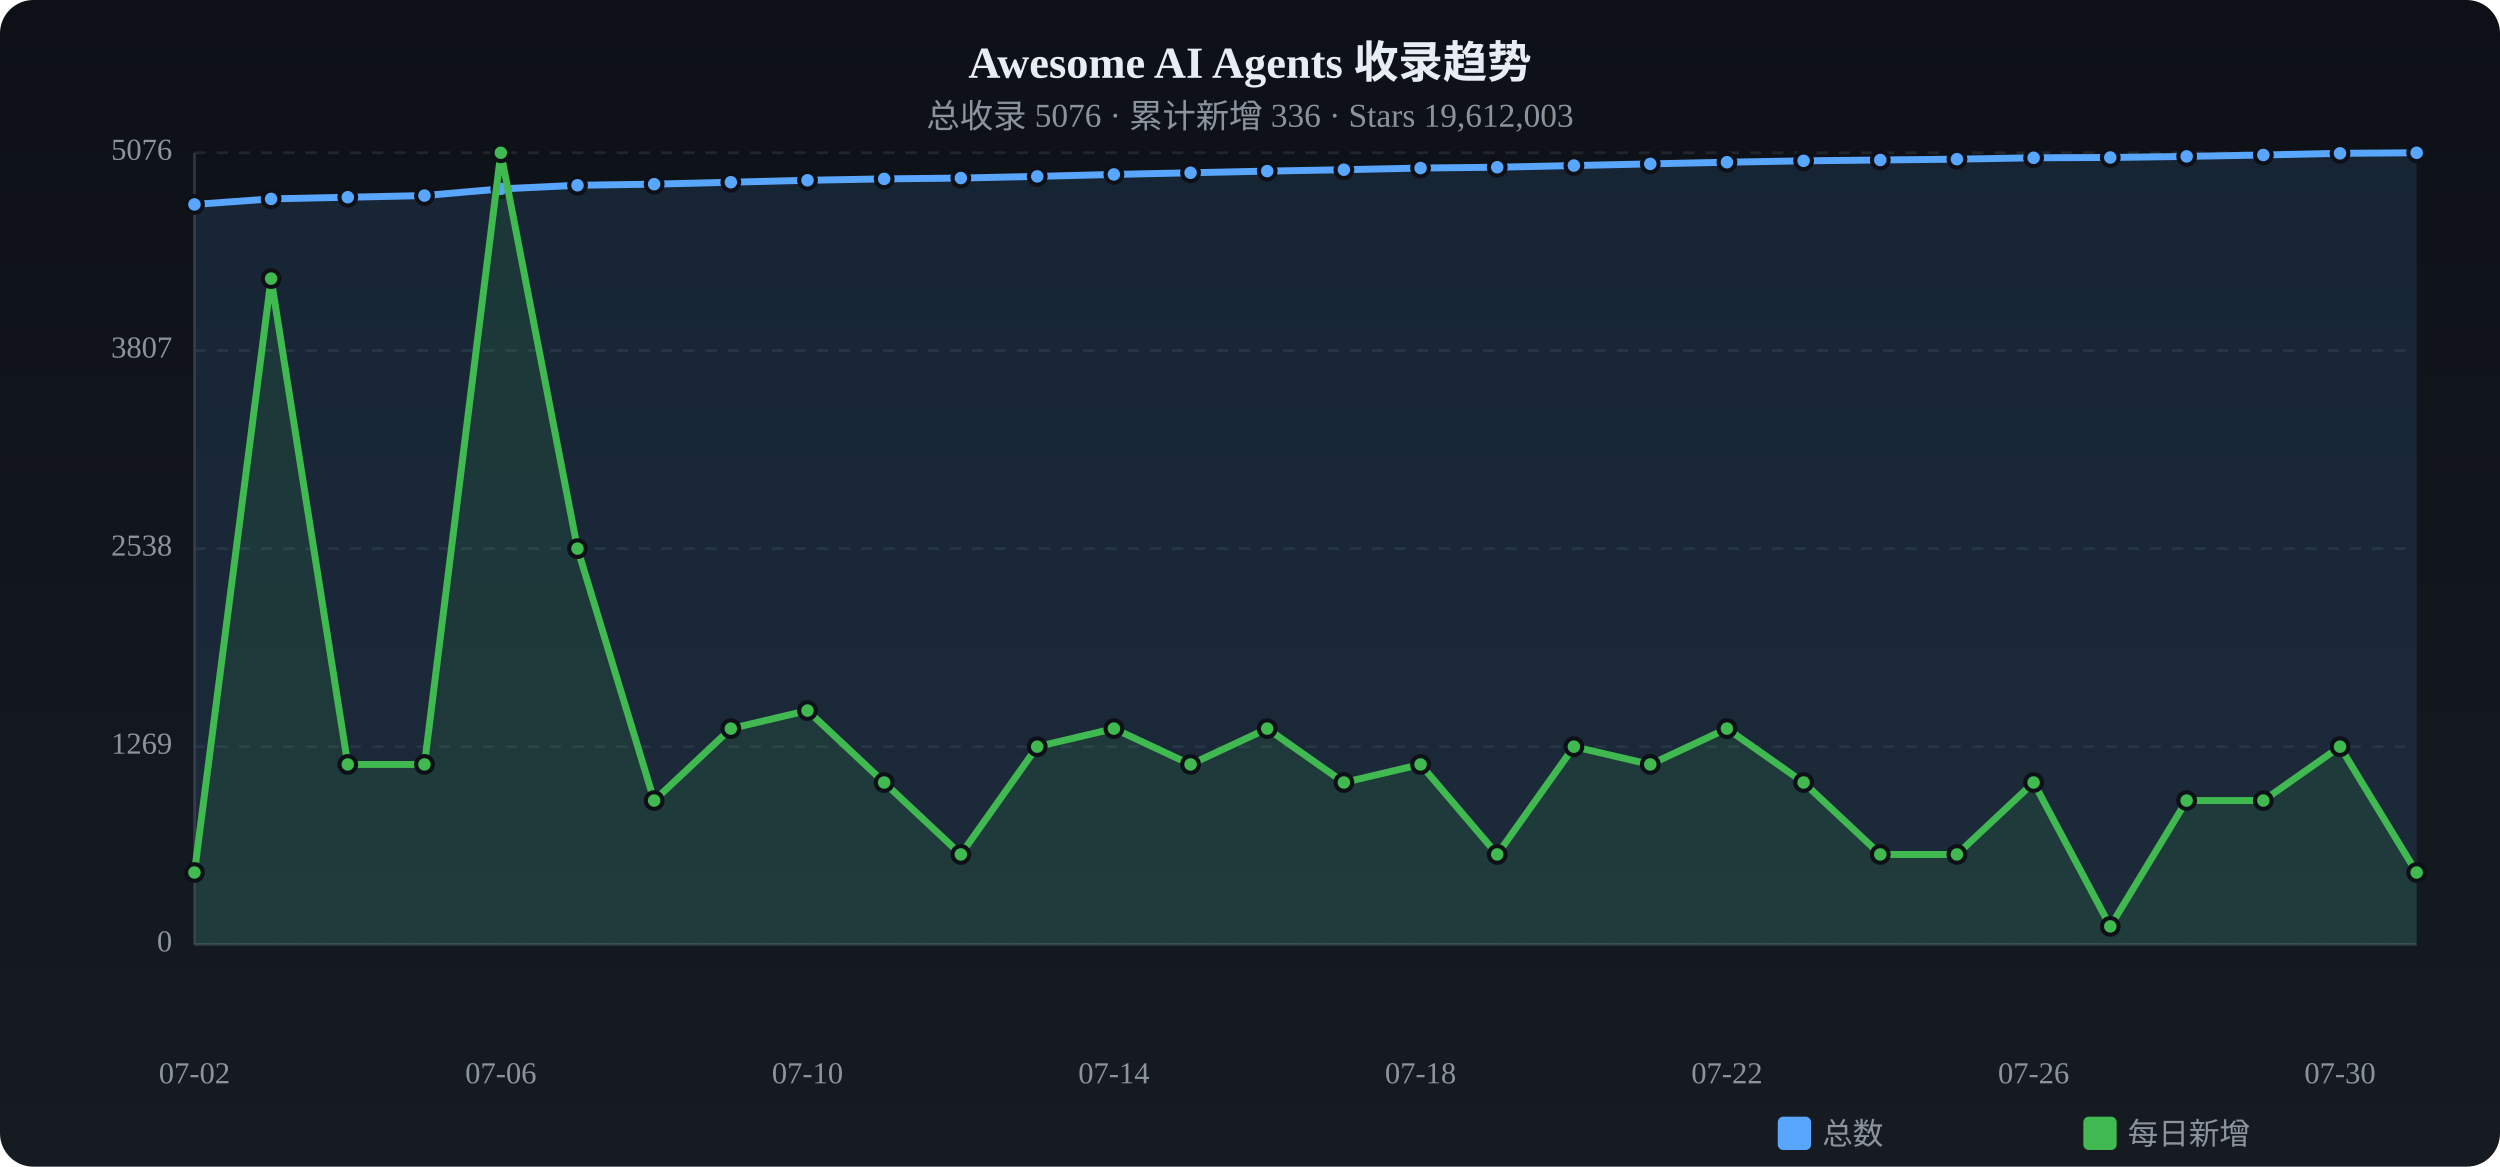
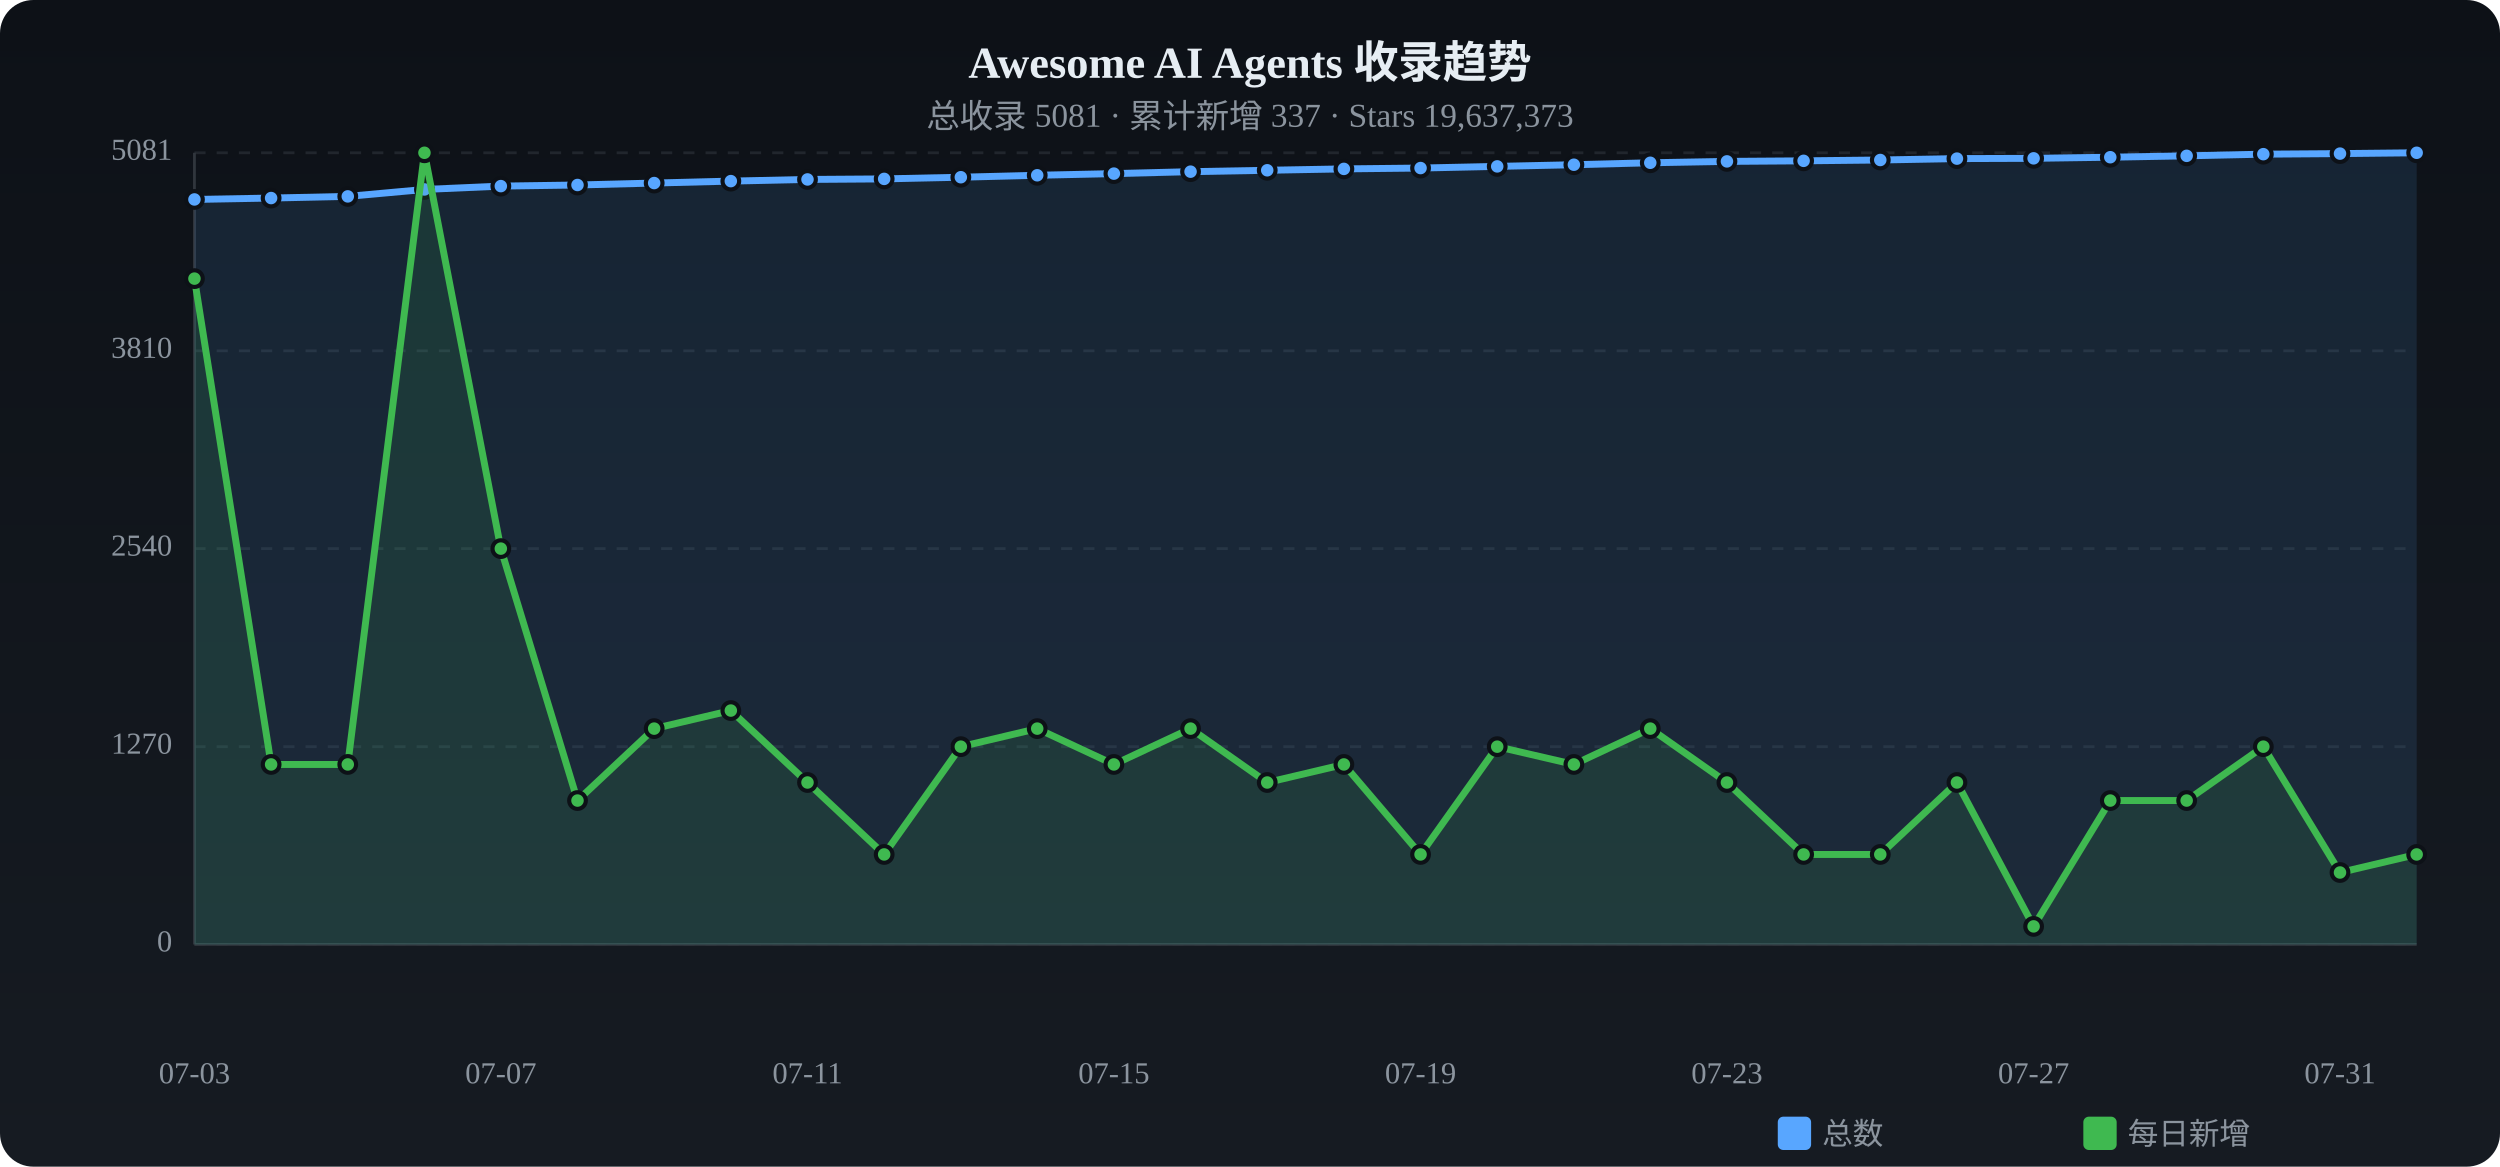
<svg xmlns="http://www.w3.org/2000/svg" viewBox="0 0 900 420" width="900" height="420">
  <defs>
    <linearGradient id="tbg" x1="0%" y1="0%" x2="0%" y2="100%">
      <stop offset="0%" stop-color="#0d1117" />
      <stop offset="100%" stop-color="#161b22" />
    </linearGradient>
  </defs>
  <rect width="900" height="420" rx="12" fill="url(#tbg)" />
  <text x="450.0" y="28" text-anchor="middle" fill="#e6edf3" font-size="16" font-weight="bold">Awesome AI Agents 收录趋势</text>
-   <text x="450.0" y="46" text-anchor="middle" fill="#8b949e" font-size="12">总收录 5076 · 累计新增 336 · Stars 19,612,003</text>
+   <text x="450.0" y="46" text-anchor="middle" fill="#8b949e" font-size="12">总收录 5081 · 累计新增 337 · Stars 19,637,373</text>
  <text x="62" y="340.0" text-anchor="end" fill="#8b949e" font-size="11" dominant-baseline="middle">0</text>
  <line x1="70" y1="340.0" x2="870" y2="340.0" stroke="#21262d" stroke-dasharray="4 4" />
-   <text x="62" y="268.8" text-anchor="end" fill="#8b949e" font-size="11" dominant-baseline="middle">1269</text>
+   <text x="62" y="268.8" text-anchor="end" fill="#8b949e" font-size="11" dominant-baseline="middle">1270</text>
  <line x1="70" y1="268.8" x2="870" y2="268.8" stroke="#21262d" stroke-dasharray="4 4" />
-   <text x="62" y="197.5" text-anchor="end" fill="#8b949e" font-size="11" dominant-baseline="middle">2538</text>
+   <text x="62" y="197.5" text-anchor="end" fill="#8b949e" font-size="11" dominant-baseline="middle">2540</text>
  <line x1="70" y1="197.5" x2="870" y2="197.5" stroke="#21262d" stroke-dasharray="4 4" />
-   <text x="62" y="126.2" text-anchor="end" fill="#8b949e" font-size="11" dominant-baseline="middle">3807</text>
-   <line x1="70" y1="126.2" x2="870" y2="126.2" stroke="#21262d" stroke-dasharray="4 4" />
-   <text x="62" y="55.0" text-anchor="end" fill="#8b949e" font-size="11" dominant-baseline="middle">5076</text>
+   <text x="62" y="126.3" text-anchor="end" fill="#8b949e" font-size="11" dominant-baseline="middle">3810</text>
+   <line x1="70" y1="126.3" x2="870" y2="126.3" stroke="#21262d" stroke-dasharray="4 4" />
+   <text x="62" y="55.0" text-anchor="end" fill="#8b949e" font-size="11" dominant-baseline="middle">5081</text>
  <line x1="70" y1="55.0" x2="870" y2="55.0" stroke="#21262d" stroke-dasharray="4 4" />
  <line x1="70" y1="55" x2="70" y2="340" stroke="#30363d" />
  <line x1="70" y1="340" x2="870" y2="340" stroke="#30363d" />
-   <path d="M70.0,73.6 L97.6,71.6 L125.2,71.0 L152.8,70.4 L180.3,68.0 L207.9,66.7 L235.5,66.3 L263.1,65.6 L290.7,64.9 L318.3,64.4 L345.9,64.1 L373.4,63.5 L401.0,62.8 L428.6,62.2 L456.2,61.6 L483.8,61.1 L511.4,60.5 L539.0,60.2 L566.6,59.6 L594.1,59.0 L621.7,58.4 L649.3,57.9 L676.9,57.6 L704.5,57.3 L732.1,56.8 L759.7,56.7 L787.2,56.3 L814.8,55.8 L842.4,55.2 L870.0,55.0 L870.0,340 L70.0,340 Z" fill="#58a6ff" opacity="0.12" />
-   <polyline points="70.0,73.6 97.6,71.6 125.2,71.0 152.8,70.4 180.3,68.0 207.9,66.7 235.5,66.3 263.1,65.6 290.7,64.9 318.3,64.4 345.9,64.1 373.4,63.5 401.0,62.8 428.6,62.2 456.2,61.6 483.8,61.1 511.4,60.5 539.0,60.2 566.6,59.6 594.1,59.0 621.7,58.4 649.3,57.9 676.9,57.6 704.5,57.3 732.1,56.8 759.7,56.7 787.2,56.3 814.8,55.8 842.4,55.2 870.0,55.0" fill="none" stroke="#58a6ff" stroke-width="2.5" stroke-linecap="round" stroke-linejoin="round" />
-   <circle cx="70.0" cy="73.6" r="3" fill="#58a6ff" stroke="#0d1117" stroke-width="1.5" />
-   <circle cx="97.6" cy="71.6" r="3" fill="#58a6ff" stroke="#0d1117" stroke-width="1.5" />
-   <circle cx="125.2" cy="71.0" r="3" fill="#58a6ff" stroke="#0d1117" stroke-width="1.5" />
-   <circle cx="152.8" cy="70.4" r="3" fill="#58a6ff" stroke="#0d1117" stroke-width="1.5" />
-   <circle cx="180.3" cy="68.0" r="3" fill="#58a6ff" stroke="#0d1117" stroke-width="1.5" />
-   <circle cx="207.9" cy="66.7" r="3" fill="#58a6ff" stroke="#0d1117" stroke-width="1.5" />
-   <circle cx="235.5" cy="66.3" r="3" fill="#58a6ff" stroke="#0d1117" stroke-width="1.5" />
-   <circle cx="263.1" cy="65.6" r="3" fill="#58a6ff" stroke="#0d1117" stroke-width="1.5" />
-   <circle cx="290.7" cy="64.9" r="3" fill="#58a6ff" stroke="#0d1117" stroke-width="1.5" />
+   <path d="M70.0,71.8 L97.6,71.3 L125.2,70.7 L152.8,68.2 L180.3,67.0 L207.9,66.6 L235.5,65.9 L263.1,65.2 L290.7,64.6 L318.3,64.4 L345.9,63.8 L373.4,63.1 L401.0,62.5 L428.6,61.8 L456.2,61.3 L483.8,60.8 L511.4,60.5 L539.0,59.9 L566.6,59.3 L594.1,58.6 L621.7,58.1 L649.3,57.9 L676.9,57.6 L704.5,57.1 L732.1,57.0 L759.7,56.6 L787.2,56.1 L814.8,55.5 L842.4,55.3 L870.0,55.0 L870.0,340 L70.0,340 Z" fill="#58a6ff" opacity="0.12" />
+   <polyline points="70.0,71.8 97.6,71.3 125.2,70.7 152.8,68.2 180.3,67.0 207.9,66.6 235.5,65.9 263.1,65.2 290.7,64.6 318.3,64.4 345.9,63.8 373.4,63.1 401.0,62.5 428.6,61.8 456.2,61.3 483.8,60.8 511.4,60.5 539.0,59.9 566.6,59.3 594.1,58.6 621.7,58.1 649.3,57.9 676.9,57.6 704.5,57.1 732.1,57.0 759.7,56.6 787.2,56.1 814.8,55.5 842.4,55.3 870.0,55.0" fill="none" stroke="#58a6ff" stroke-width="2.5" stroke-linecap="round" stroke-linejoin="round" />
+   <circle cx="70.0" cy="71.8" r="3" fill="#58a6ff" stroke="#0d1117" stroke-width="1.5" />
+   <circle cx="97.6" cy="71.3" r="3" fill="#58a6ff" stroke="#0d1117" stroke-width="1.5" />
+   <circle cx="125.2" cy="70.7" r="3" fill="#58a6ff" stroke="#0d1117" stroke-width="1.5" />
+   <circle cx="152.8" cy="68.2" r="3" fill="#58a6ff" stroke="#0d1117" stroke-width="1.5" />
+   <circle cx="180.3" cy="67.0" r="3" fill="#58a6ff" stroke="#0d1117" stroke-width="1.5" />
+   <circle cx="207.9" cy="66.6" r="3" fill="#58a6ff" stroke="#0d1117" stroke-width="1.5" />
+   <circle cx="235.5" cy="65.9" r="3" fill="#58a6ff" stroke="#0d1117" stroke-width="1.5" />
+   <circle cx="263.1" cy="65.2" r="3" fill="#58a6ff" stroke="#0d1117" stroke-width="1.5" />
+   <circle cx="290.7" cy="64.6" r="3" fill="#58a6ff" stroke="#0d1117" stroke-width="1.5" />
  <circle cx="318.3" cy="64.4" r="3" fill="#58a6ff" stroke="#0d1117" stroke-width="1.5" />
-   <circle cx="345.9" cy="64.1" r="3" fill="#58a6ff" stroke="#0d1117" stroke-width="1.5" />
-   <circle cx="373.4" cy="63.5" r="3" fill="#58a6ff" stroke="#0d1117" stroke-width="1.5" />
-   <circle cx="401.0" cy="62.8" r="3" fill="#58a6ff" stroke="#0d1117" stroke-width="1.5" />
-   <circle cx="428.6" cy="62.2" r="3" fill="#58a6ff" stroke="#0d1117" stroke-width="1.5" />
-   <circle cx="456.2" cy="61.6" r="3" fill="#58a6ff" stroke="#0d1117" stroke-width="1.5" />
-   <circle cx="483.8" cy="61.1" r="3" fill="#58a6ff" stroke="#0d1117" stroke-width="1.5" />
+   <circle cx="345.9" cy="63.8" r="3" fill="#58a6ff" stroke="#0d1117" stroke-width="1.5" />
+   <circle cx="373.4" cy="63.1" r="3" fill="#58a6ff" stroke="#0d1117" stroke-width="1.5" />
+   <circle cx="401.0" cy="62.5" r="3" fill="#58a6ff" stroke="#0d1117" stroke-width="1.5" />
+   <circle cx="428.6" cy="61.8" r="3" fill="#58a6ff" stroke="#0d1117" stroke-width="1.5" />
+   <circle cx="456.2" cy="61.3" r="3" fill="#58a6ff" stroke="#0d1117" stroke-width="1.5" />
+   <circle cx="483.8" cy="60.8" r="3" fill="#58a6ff" stroke="#0d1117" stroke-width="1.5" />
  <circle cx="511.4" cy="60.5" r="3" fill="#58a6ff" stroke="#0d1117" stroke-width="1.5" />
-   <circle cx="539.0" cy="60.2" r="3" fill="#58a6ff" stroke="#0d1117" stroke-width="1.5" />
-   <circle cx="566.6" cy="59.6" r="3" fill="#58a6ff" stroke="#0d1117" stroke-width="1.5" />
-   <circle cx="594.1" cy="59.0" r="3" fill="#58a6ff" stroke="#0d1117" stroke-width="1.5" />
-   <circle cx="621.7" cy="58.4" r="3" fill="#58a6ff" stroke="#0d1117" stroke-width="1.5" />
+   <circle cx="539.0" cy="59.9" r="3" fill="#58a6ff" stroke="#0d1117" stroke-width="1.5" />
+   <circle cx="566.6" cy="59.3" r="3" fill="#58a6ff" stroke="#0d1117" stroke-width="1.5" />
+   <circle cx="594.1" cy="58.6" r="3" fill="#58a6ff" stroke="#0d1117" stroke-width="1.5" />
+   <circle cx="621.7" cy="58.1" r="3" fill="#58a6ff" stroke="#0d1117" stroke-width="1.5" />
  <circle cx="649.3" cy="57.9" r="3" fill="#58a6ff" stroke="#0d1117" stroke-width="1.5" />
  <circle cx="676.9" cy="57.6" r="3" fill="#58a6ff" stroke="#0d1117" stroke-width="1.5" />
-   <circle cx="704.5" cy="57.3" r="3" fill="#58a6ff" stroke="#0d1117" stroke-width="1.5" />
-   <circle cx="732.1" cy="56.8" r="3" fill="#58a6ff" stroke="#0d1117" stroke-width="1.5" />
-   <circle cx="759.7" cy="56.7" r="3" fill="#58a6ff" stroke="#0d1117" stroke-width="1.5" />
-   <circle cx="787.2" cy="56.3" r="3" fill="#58a6ff" stroke="#0d1117" stroke-width="1.5" />
-   <circle cx="814.8" cy="55.8" r="3" fill="#58a6ff" stroke="#0d1117" stroke-width="1.5" />
-   <circle cx="842.4" cy="55.2" r="3" fill="#58a6ff" stroke="#0d1117" stroke-width="1.5" />
+   <circle cx="704.5" cy="57.1" r="3" fill="#58a6ff" stroke="#0d1117" stroke-width="1.5" />
+   <circle cx="732.1" cy="57.0" r="3" fill="#58a6ff" stroke="#0d1117" stroke-width="1.5" />
+   <circle cx="759.7" cy="56.6" r="3" fill="#58a6ff" stroke="#0d1117" stroke-width="1.5" />
+   <circle cx="787.2" cy="56.1" r="3" fill="#58a6ff" stroke="#0d1117" stroke-width="1.5" />
+   <circle cx="814.8" cy="55.5" r="3" fill="#58a6ff" stroke="#0d1117" stroke-width="1.5" />
+   <circle cx="842.4" cy="55.3" r="3" fill="#58a6ff" stroke="#0d1117" stroke-width="1.5" />
  <circle cx="870.0" cy="55.0" r="3" fill="#58a6ff" stroke="#0d1117" stroke-width="1.5" />
-   <path d="M70.0,314.1 L97.6,100.3 L125.2,275.2 L152.8,275.2 L180.3,55.0 L207.9,197.5 L235.5,288.2 L263.1,262.3 L290.7,255.8 L318.3,281.7 L345.9,307.6 L373.4,268.8 L401.0,262.3 L428.6,275.2 L456.2,262.3 L483.8,281.7 L511.4,275.2 L539.0,307.6 L566.6,268.8 L594.1,275.2 L621.7,262.3 L649.3,281.7 L676.9,307.6 L704.5,307.6 L732.1,281.7 L759.7,333.5 L787.2,288.2 L814.8,288.2 L842.4,268.8 L870.0,314.1 L870.0,340 L70.0,340 Z" fill="#3fb950" opacity="0.12" />
-   <polyline points="70.0,314.1 97.6,100.3 125.2,275.2 152.8,275.2 180.3,55.0 207.9,197.5 235.5,288.2 263.1,262.3 290.7,255.8 318.3,281.7 345.9,307.6 373.4,268.8 401.0,262.3 428.6,275.2 456.2,262.3 483.8,281.7 511.4,275.2 539.0,307.6 566.6,268.8 594.1,275.2 621.7,262.3 649.3,281.7 676.9,307.6 704.5,307.6 732.1,281.7 759.7,333.5 787.2,288.2 814.8,288.2 842.4,268.8 870.0,314.1" fill="none" stroke="#3fb950" stroke-width="2.5" stroke-linecap="round" stroke-linejoin="round" />
-   <circle cx="70.0" cy="314.1" r="3" fill="#3fb950" stroke="#0d1117" stroke-width="1.5" />
-   <circle cx="97.6" cy="100.3" r="3" fill="#3fb950" stroke="#0d1117" stroke-width="1.5" />
+   <path d="M70.0,100.3 L97.6,275.2 L125.2,275.2 L152.8,55.0 L180.3,197.5 L207.9,288.2 L235.5,262.3 L263.1,255.8 L290.7,281.7 L318.3,307.6 L345.9,268.8 L373.4,262.3 L401.0,275.2 L428.6,262.3 L456.2,281.7 L483.8,275.2 L511.4,307.6 L539.0,268.8 L566.6,275.2 L594.1,262.3 L621.7,281.7 L649.3,307.6 L676.9,307.6 L704.5,281.7 L732.1,333.5 L759.7,288.2 L787.2,288.2 L814.8,268.8 L842.4,314.1 L870.0,307.6 L870.0,340 L70.0,340 Z" fill="#3fb950" opacity="0.12" />
+   <polyline points="70.0,100.3 97.6,275.2 125.2,275.2 152.8,55.0 180.3,197.5 207.9,288.2 235.5,262.3 263.1,255.8 290.7,281.7 318.3,307.6 345.9,268.8 373.4,262.3 401.0,275.2 428.6,262.3 456.2,281.7 483.8,275.2 511.4,307.6 539.0,268.8 566.6,275.2 594.1,262.3 621.7,281.7 649.3,307.6 676.9,307.6 704.5,281.7 732.1,333.5 759.7,288.2 787.2,288.2 814.8,268.8 842.4,314.1 870.0,307.6" fill="none" stroke="#3fb950" stroke-width="2.5" stroke-linecap="round" stroke-linejoin="round" />
+   <circle cx="70.0" cy="100.3" r="3" fill="#3fb950" stroke="#0d1117" stroke-width="1.5" />
+   <circle cx="97.6" cy="275.2" r="3" fill="#3fb950" stroke="#0d1117" stroke-width="1.5" />
  <circle cx="125.2" cy="275.2" r="3" fill="#3fb950" stroke="#0d1117" stroke-width="1.5" />
-   <circle cx="152.8" cy="275.2" r="3" fill="#3fb950" stroke="#0d1117" stroke-width="1.5" />
-   <circle cx="180.3" cy="55.0" r="3" fill="#3fb950" stroke="#0d1117" stroke-width="1.5" />
-   <circle cx="207.9" cy="197.5" r="3" fill="#3fb950" stroke="#0d1117" stroke-width="1.5" />
-   <circle cx="235.5" cy="288.2" r="3" fill="#3fb950" stroke="#0d1117" stroke-width="1.5" />
-   <circle cx="263.1" cy="262.3" r="3" fill="#3fb950" stroke="#0d1117" stroke-width="1.5" />
-   <circle cx="290.7" cy="255.8" r="3" fill="#3fb950" stroke="#0d1117" stroke-width="1.5" />
-   <circle cx="318.3" cy="281.7" r="3" fill="#3fb950" stroke="#0d1117" stroke-width="1.5" />
-   <circle cx="345.9" cy="307.6" r="3" fill="#3fb950" stroke="#0d1117" stroke-width="1.5" />
-   <circle cx="373.4" cy="268.8" r="3" fill="#3fb950" stroke="#0d1117" stroke-width="1.5" />
-   <circle cx="401.0" cy="262.3" r="3" fill="#3fb950" stroke="#0d1117" stroke-width="1.5" />
-   <circle cx="428.6" cy="275.2" r="3" fill="#3fb950" stroke="#0d1117" stroke-width="1.5" />
-   <circle cx="456.2" cy="262.3" r="3" fill="#3fb950" stroke="#0d1117" stroke-width="1.5" />
-   <circle cx="483.8" cy="281.7" r="3" fill="#3fb950" stroke="#0d1117" stroke-width="1.5" />
-   <circle cx="511.4" cy="275.2" r="3" fill="#3fb950" stroke="#0d1117" stroke-width="1.5" />
-   <circle cx="539.0" cy="307.6" r="3" fill="#3fb950" stroke="#0d1117" stroke-width="1.5" />
-   <circle cx="566.6" cy="268.8" r="3" fill="#3fb950" stroke="#0d1117" stroke-width="1.5" />
-   <circle cx="594.1" cy="275.2" r="3" fill="#3fb950" stroke="#0d1117" stroke-width="1.5" />
-   <circle cx="621.7" cy="262.3" r="3" fill="#3fb950" stroke="#0d1117" stroke-width="1.5" />
-   <circle cx="649.3" cy="281.7" r="3" fill="#3fb950" stroke="#0d1117" stroke-width="1.5" />
+   <circle cx="152.8" cy="55.0" r="3" fill="#3fb950" stroke="#0d1117" stroke-width="1.5" />
+   <circle cx="180.3" cy="197.5" r="3" fill="#3fb950" stroke="#0d1117" stroke-width="1.5" />
+   <circle cx="207.9" cy="288.2" r="3" fill="#3fb950" stroke="#0d1117" stroke-width="1.5" />
+   <circle cx="235.5" cy="262.3" r="3" fill="#3fb950" stroke="#0d1117" stroke-width="1.5" />
+   <circle cx="263.1" cy="255.8" r="3" fill="#3fb950" stroke="#0d1117" stroke-width="1.5" />
+   <circle cx="290.7" cy="281.7" r="3" fill="#3fb950" stroke="#0d1117" stroke-width="1.5" />
+   <circle cx="318.3" cy="307.6" r="3" fill="#3fb950" stroke="#0d1117" stroke-width="1.5" />
+   <circle cx="345.9" cy="268.8" r="3" fill="#3fb950" stroke="#0d1117" stroke-width="1.5" />
+   <circle cx="373.4" cy="262.3" r="3" fill="#3fb950" stroke="#0d1117" stroke-width="1.5" />
+   <circle cx="401.0" cy="275.2" r="3" fill="#3fb950" stroke="#0d1117" stroke-width="1.5" />
+   <circle cx="428.6" cy="262.3" r="3" fill="#3fb950" stroke="#0d1117" stroke-width="1.5" />
+   <circle cx="456.2" cy="281.7" r="3" fill="#3fb950" stroke="#0d1117" stroke-width="1.5" />
+   <circle cx="483.8" cy="275.2" r="3" fill="#3fb950" stroke="#0d1117" stroke-width="1.5" />
+   <circle cx="511.4" cy="307.6" r="3" fill="#3fb950" stroke="#0d1117" stroke-width="1.5" />
+   <circle cx="539.0" cy="268.8" r="3" fill="#3fb950" stroke="#0d1117" stroke-width="1.5" />
+   <circle cx="566.6" cy="275.2" r="3" fill="#3fb950" stroke="#0d1117" stroke-width="1.5" />
+   <circle cx="594.1" cy="262.3" r="3" fill="#3fb950" stroke="#0d1117" stroke-width="1.5" />
+   <circle cx="621.7" cy="281.7" r="3" fill="#3fb950" stroke="#0d1117" stroke-width="1.5" />
+   <circle cx="649.3" cy="307.6" r="3" fill="#3fb950" stroke="#0d1117" stroke-width="1.5" />
  <circle cx="676.9" cy="307.6" r="3" fill="#3fb950" stroke="#0d1117" stroke-width="1.5" />
-   <circle cx="704.5" cy="307.6" r="3" fill="#3fb950" stroke="#0d1117" stroke-width="1.5" />
-   <circle cx="732.1" cy="281.7" r="3" fill="#3fb950" stroke="#0d1117" stroke-width="1.5" />
-   <circle cx="759.7" cy="333.5" r="3" fill="#3fb950" stroke="#0d1117" stroke-width="1.5" />
+   <circle cx="704.5" cy="281.7" r="3" fill="#3fb950" stroke="#0d1117" stroke-width="1.5" />
+   <circle cx="732.1" cy="333.5" r="3" fill="#3fb950" stroke="#0d1117" stroke-width="1.5" />
+   <circle cx="759.7" cy="288.2" r="3" fill="#3fb950" stroke="#0d1117" stroke-width="1.5" />
  <circle cx="787.2" cy="288.2" r="3" fill="#3fb950" stroke="#0d1117" stroke-width="1.5" />
-   <circle cx="814.8" cy="288.2" r="3" fill="#3fb950" stroke="#0d1117" stroke-width="1.5" />
-   <circle cx="842.4" cy="268.8" r="3" fill="#3fb950" stroke="#0d1117" stroke-width="1.5" />
-   <circle cx="870.0" cy="314.1" r="3" fill="#3fb950" stroke="#0d1117" stroke-width="1.5" />
-   <text x="70.0" y="390" text-anchor="middle" fill="#8b949e" font-size="11">07-02</text>
-   <text x="180.3" y="390" text-anchor="middle" fill="#8b949e" font-size="11">07-06</text>
-   <text x="290.7" y="390" text-anchor="middle" fill="#8b949e" font-size="11">07-10</text>
-   <text x="401.0" y="390" text-anchor="middle" fill="#8b949e" font-size="11">07-14</text>
-   <text x="511.4" y="390" text-anchor="middle" fill="#8b949e" font-size="11">07-18</text>
-   <text x="621.7" y="390" text-anchor="middle" fill="#8b949e" font-size="11">07-22</text>
-   <text x="732.1" y="390" text-anchor="middle" fill="#8b949e" font-size="11">07-26</text>
-   <text x="842.4" y="390" text-anchor="middle" fill="#8b949e" font-size="11">07-30</text>
+   <circle cx="814.8" cy="268.8" r="3" fill="#3fb950" stroke="#0d1117" stroke-width="1.5" />
+   <circle cx="842.4" cy="314.1" r="3" fill="#3fb950" stroke="#0d1117" stroke-width="1.5" />
+   <circle cx="870.0" cy="307.6" r="3" fill="#3fb950" stroke="#0d1117" stroke-width="1.5" />
+   <text x="70.0" y="390" text-anchor="middle" fill="#8b949e" font-size="11">07-03</text>
+   <text x="180.3" y="390" text-anchor="middle" fill="#8b949e" font-size="11">07-07</text>
+   <text x="290.7" y="390" text-anchor="middle" fill="#8b949e" font-size="11">07-11</text>
+   <text x="401.0" y="390" text-anchor="middle" fill="#8b949e" font-size="11">07-15</text>
+   <text x="511.4" y="390" text-anchor="middle" fill="#8b949e" font-size="11">07-19</text>
+   <text x="621.7" y="390" text-anchor="middle" fill="#8b949e" font-size="11">07-23</text>
+   <text x="732.1" y="390" text-anchor="middle" fill="#8b949e" font-size="11">07-27</text>
+   <text x="842.4" y="390" text-anchor="middle" fill="#8b949e" font-size="11">07-31</text>
  <rect x="640" y="402" width="12" height="12" rx="2" fill="#58a6ff" />
  <text x="656" y="412" fill="#8b949e" font-size="11">总数</text>
  <rect x="750" y="402" width="12" height="12" rx="2" fill="#3fb950" />
  <text x="766" y="412" fill="#8b949e" font-size="11">每日新增</text>
</svg>
